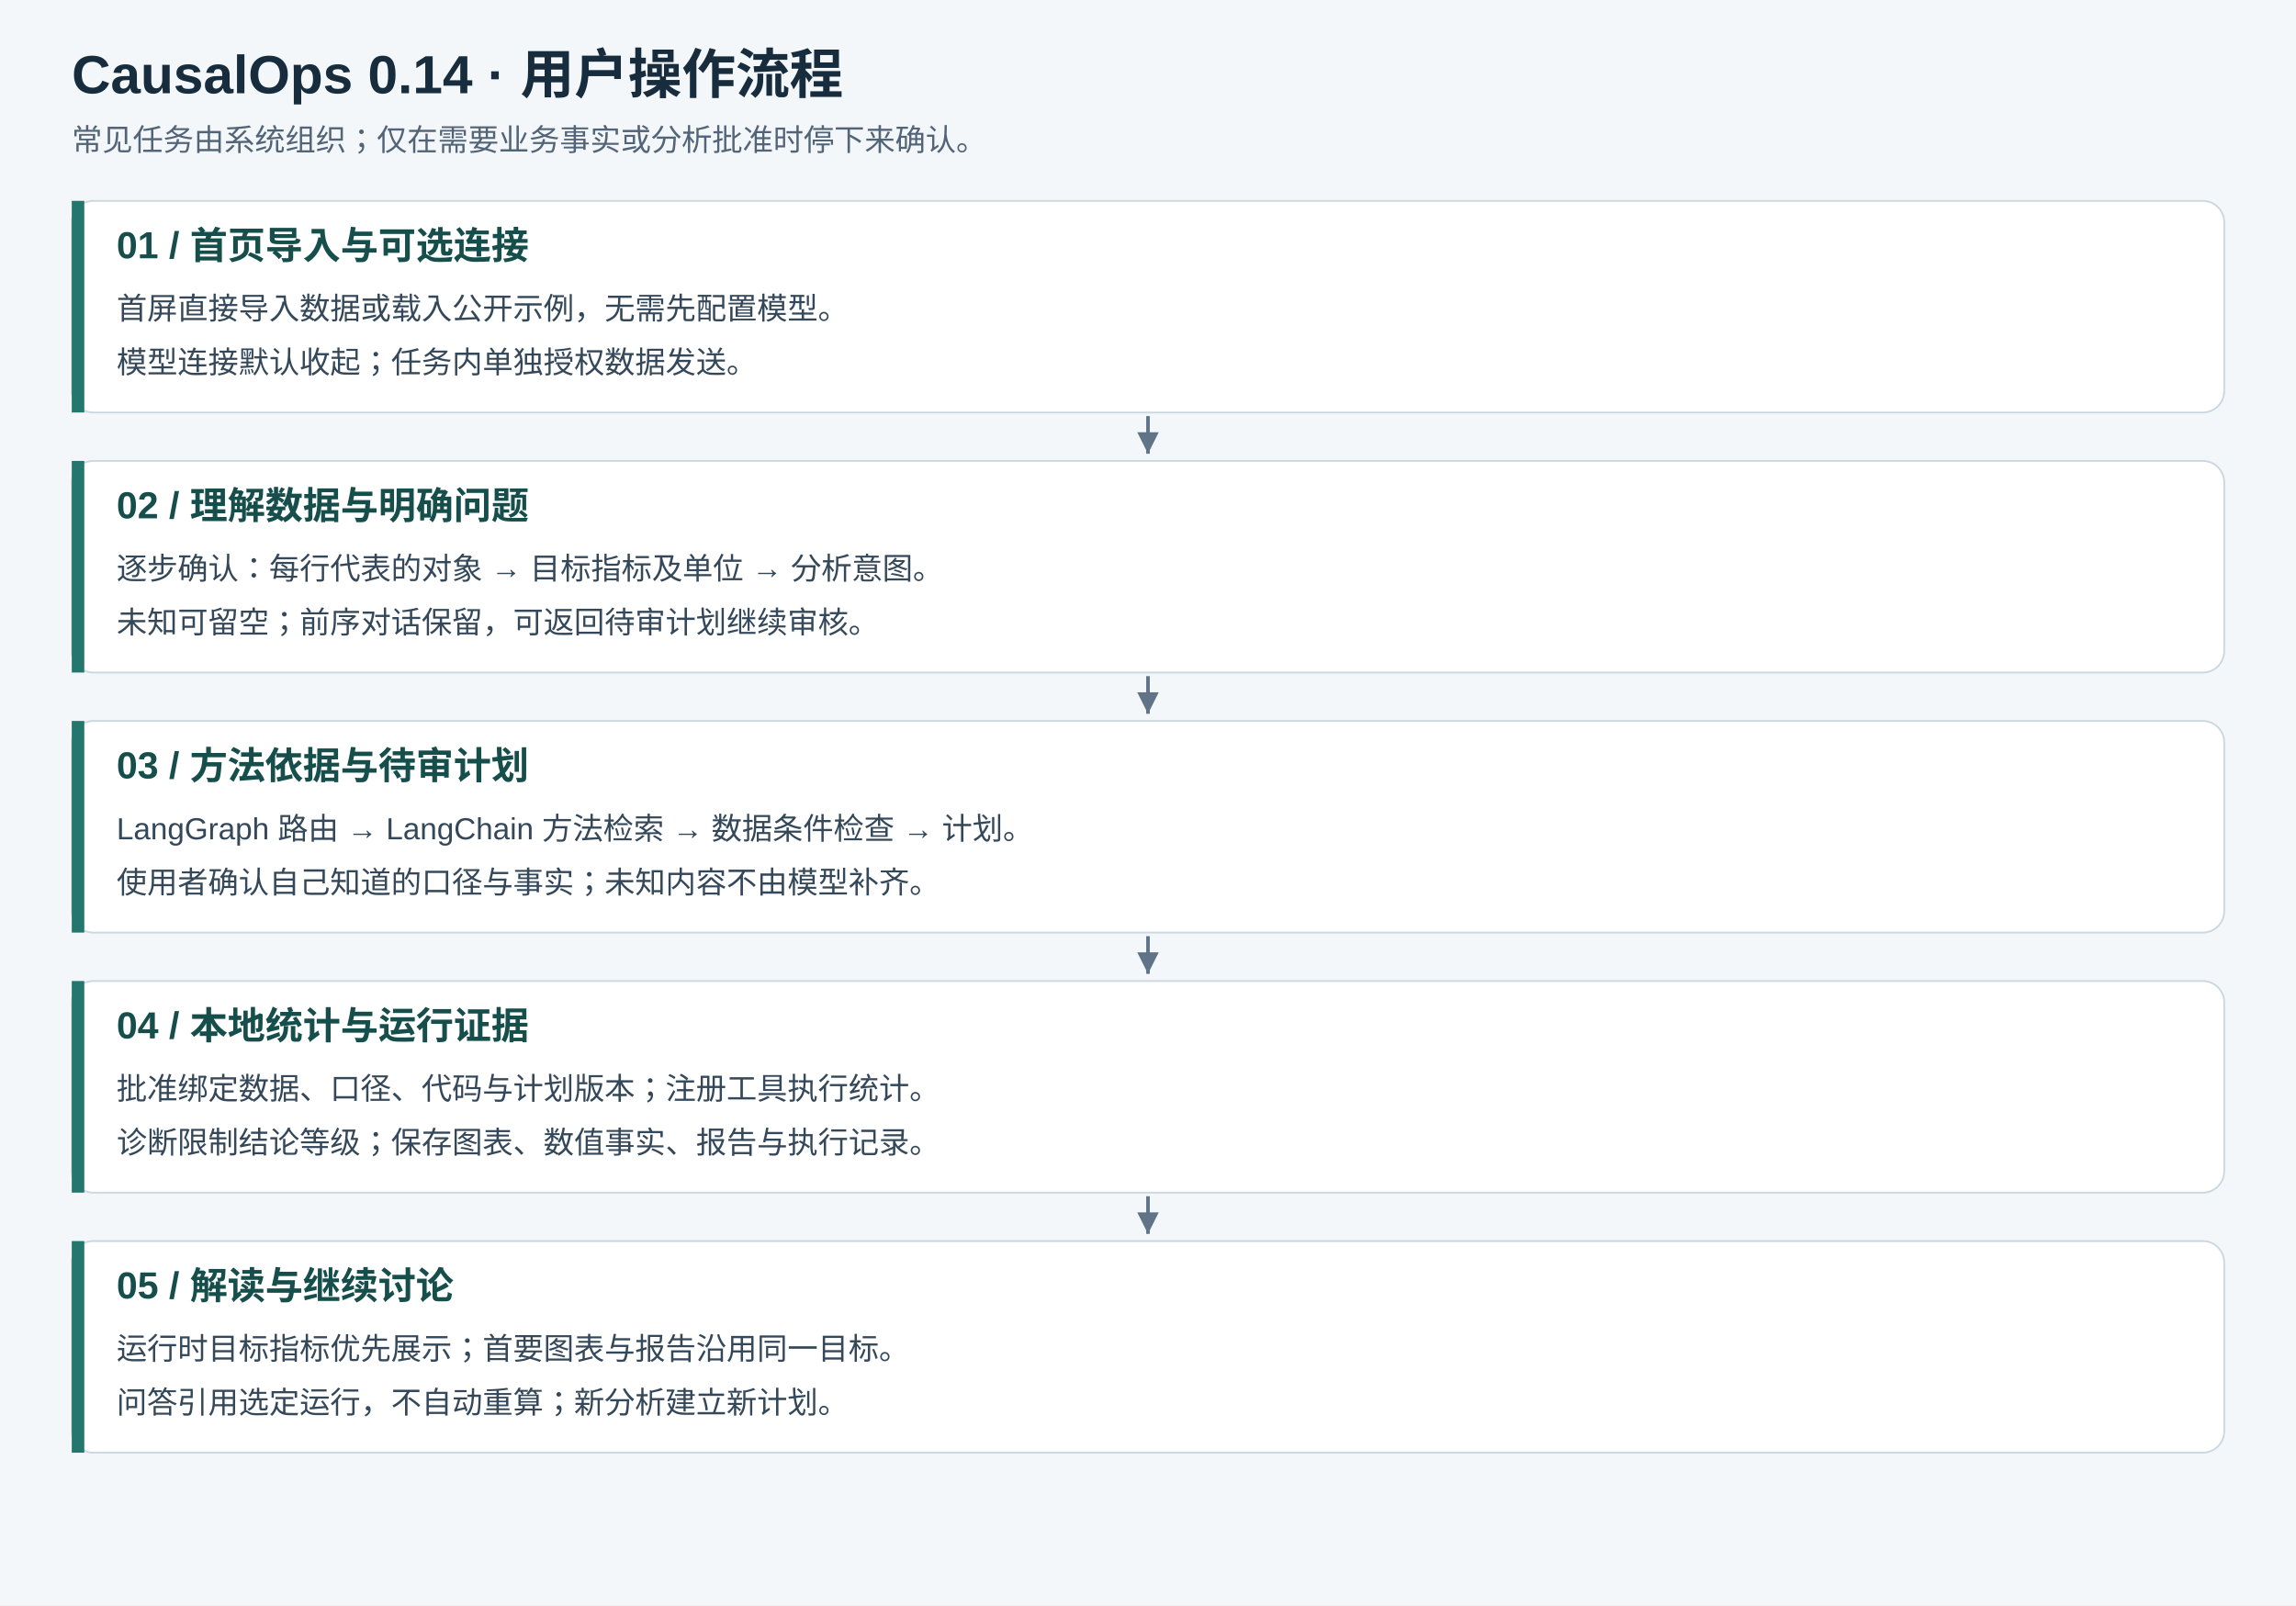
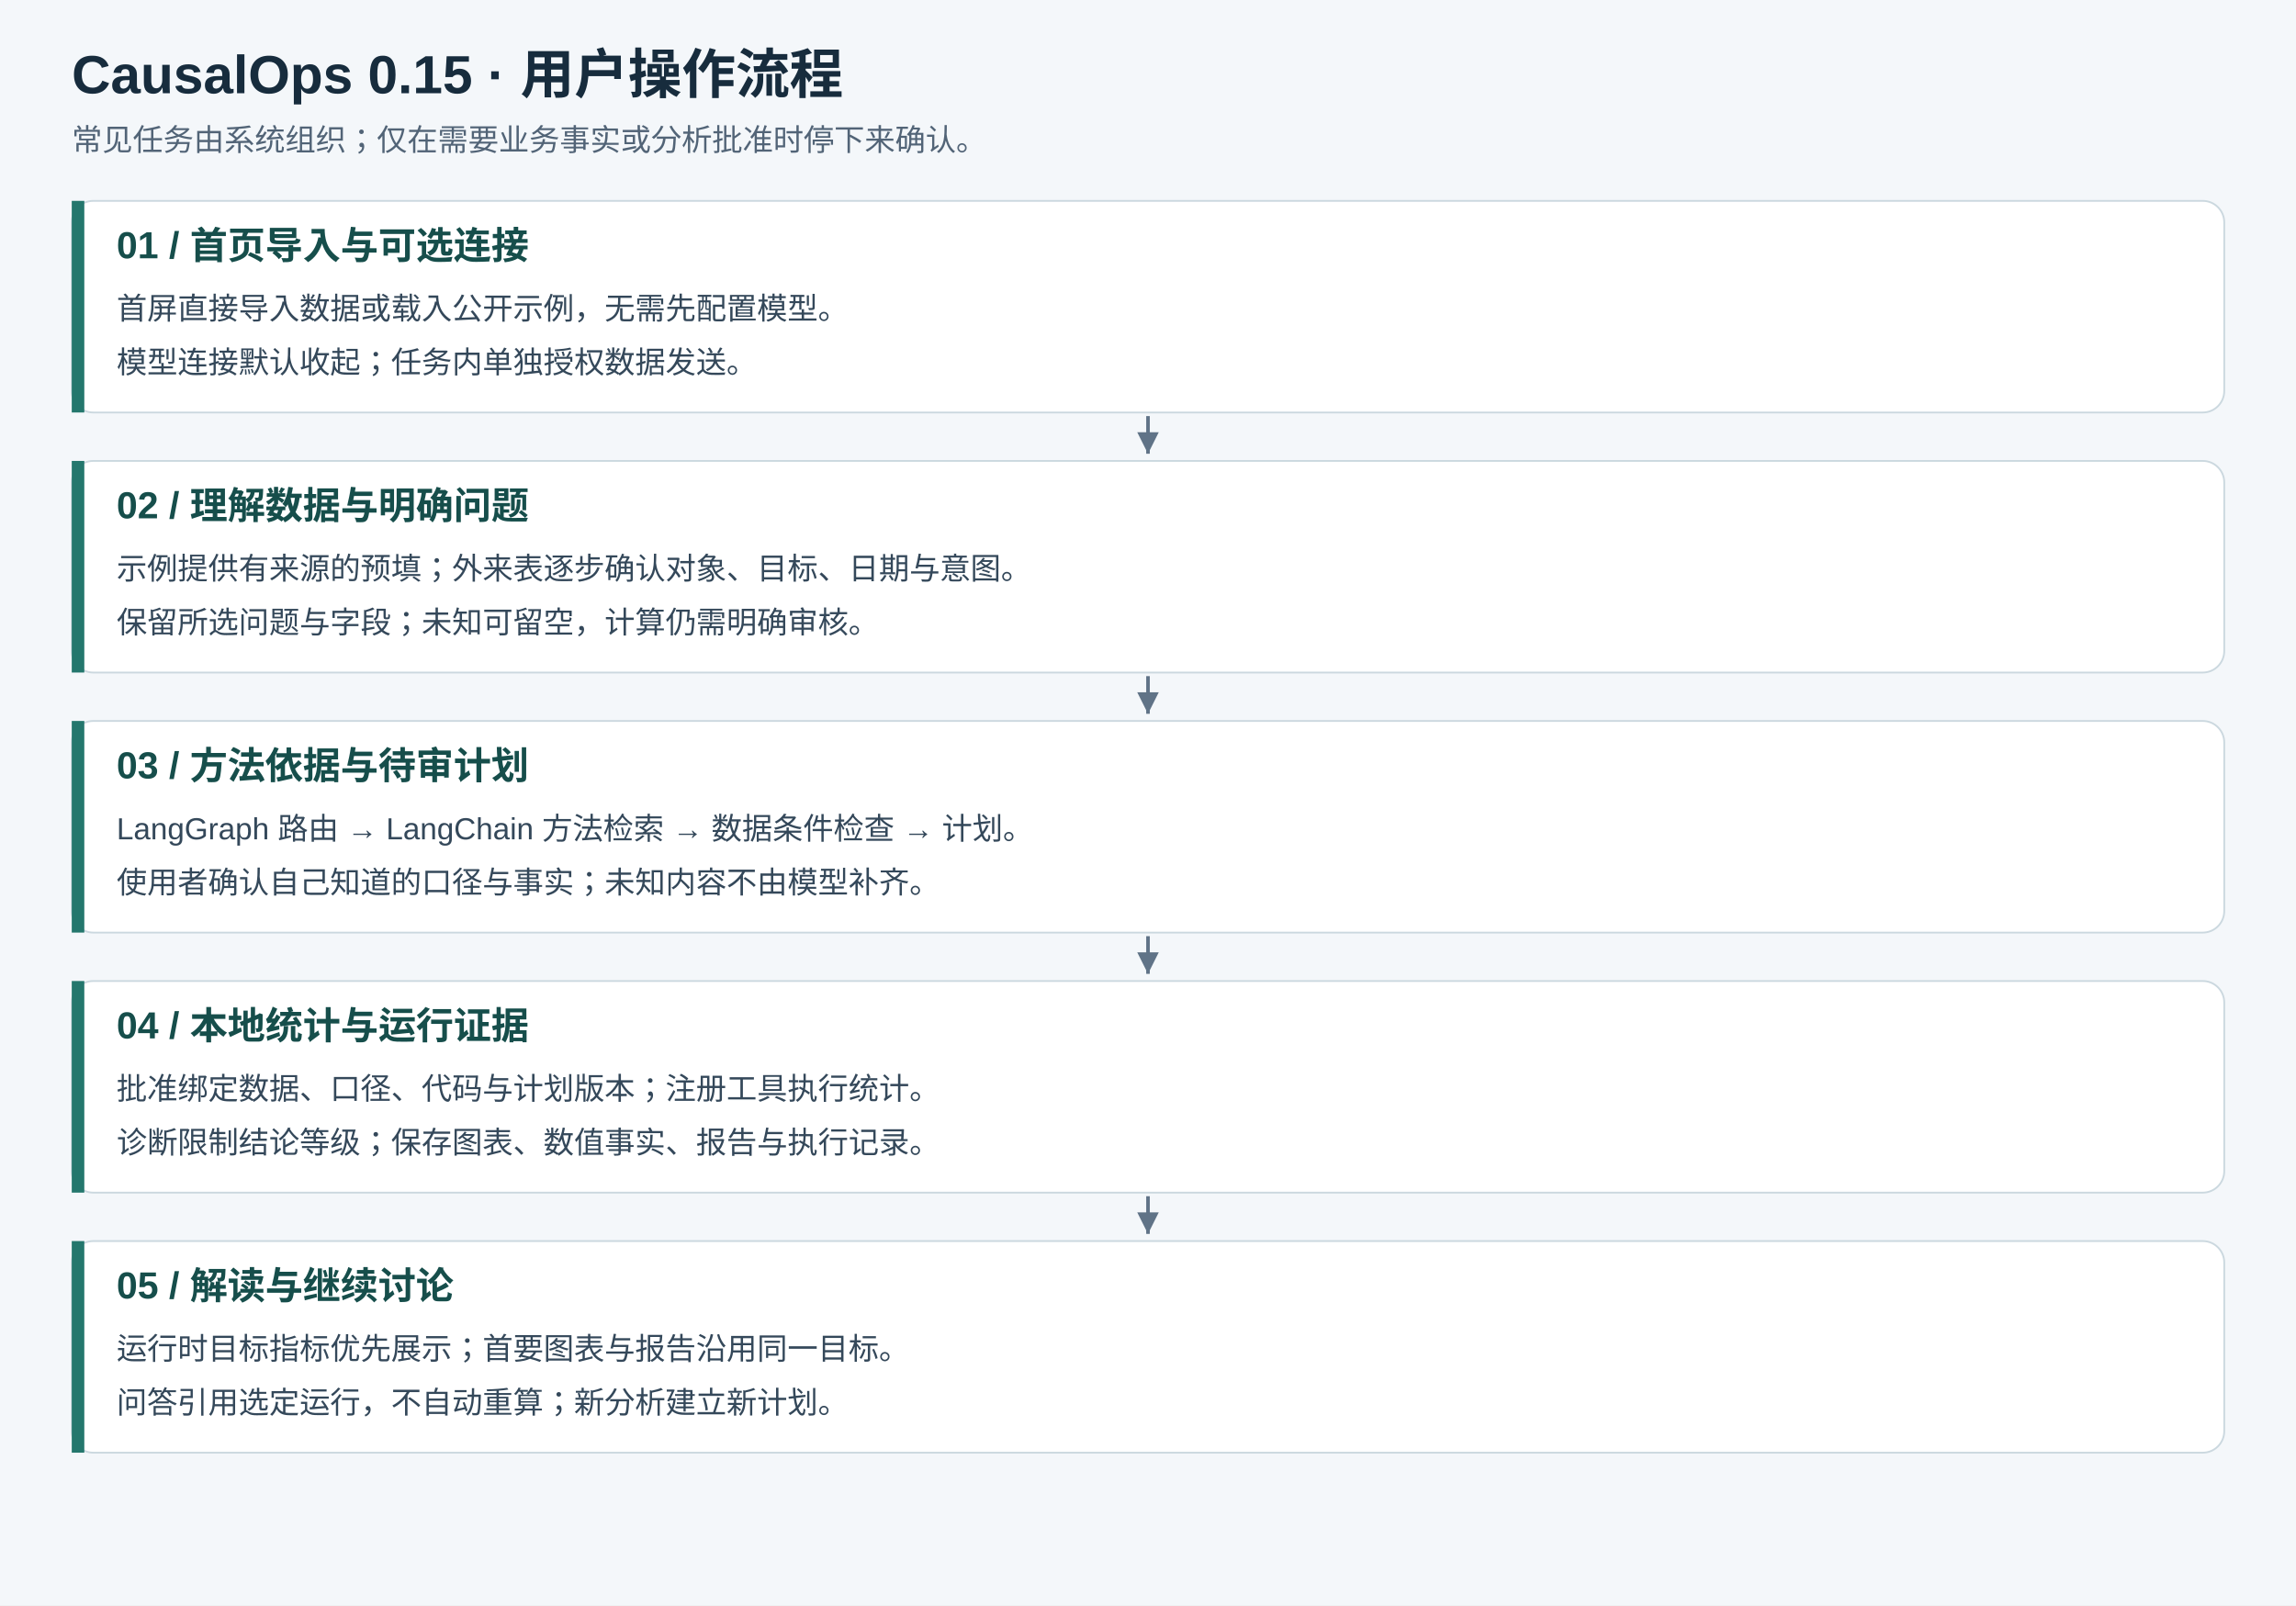
<svg xmlns="http://www.w3.org/2000/svg" width="1280" height="895" viewBox="0 0 1280 895" role="img" aria-labelledby="title desc">
  <defs>
    <marker id="arrow" markerWidth="8" markerHeight="8" refX="6" refY="3" orient="auto">
      <path d="M0,0 L0,6 L6,3 Z" fill="#607387" />
    </marker>
  </defs>
  <style>text{font-family:Microsoft YaHei,Arial,sans-serif}.title{font-size:30px;font-weight:700;fill:#172c3d}.sub{font-size:17px;fill:#526477}.head{font-size:21px;font-weight:700;fill:#164e4b}.line{font-size:17px;fill:#34485a}</style>
  <rect width="1280" height="895" fill="#f4f7fa" />
-   <text class="title" x="40" y="52">CausalOps 0.14 · 用户操作流程</text>
+   <text class="title" x="40" y="52">CausalOps 0.15 · 用户操作流程</text>
  <text class="sub" x="40" y="84">常见任务由系统组织；仅在需要业务事实或分析批准时停下来确认。</text>
  <rect x="40" y="112" width="1200" height="118" rx="12" fill="white" stroke="#cbd8df" />
  <rect x="40" y="112" width="7" height="118" fill="#24776d" />
  <text class="head" x="65" y="144">01 / 首页导入与可选连接</text>
  <text class="line" x="65" y="178">首屏直接导入数据或载入公开示例，无需先配置模型。</text>
  <text class="line" x="65" y="208">模型连接默认收起；任务内单独授权数据发送。</text>
  <path d="M640 232 L640 253" stroke="#607387" stroke-width="2" marker-end="url(#arrow)" />
  <rect x="40" y="257" width="1200" height="118" rx="12" fill="white" stroke="#cbd8df" />
  <rect x="40" y="257" width="7" height="118" fill="#24776d" />
  <text class="head" x="65" y="289">02 / 理解数据与明确问题</text>
-   <text class="line" x="65" y="323">逐步确认：每行代表的对象 → 目标指标及单位 → 分析意图。</text>
-   <text class="line" x="65" y="353">未知可留空；前序对话保留，可返回待审计划继续审核。</text>
+   <text class="line" x="65" y="323">示例提供有来源的预填；外来表逐步确认对象、目标、日期与意图。</text>
+   <text class="line" x="65" y="353">保留所选问题与字段；未知可留空，计算仍需明确审核。</text>
  <path d="M640 377 L640 398" stroke="#607387" stroke-width="2" marker-end="url(#arrow)" />
  <rect x="40" y="402" width="1200" height="118" rx="12" fill="white" stroke="#cbd8df" />
  <rect x="40" y="402" width="7" height="118" fill="#24776d" />
  <text class="head" x="65" y="434">03 / 方法依据与待审计划</text>
  <text class="line" x="65" y="468">LangGraph 路由 → LangChain 方法检索 → 数据条件检查 → 计划。</text>
  <text class="line" x="65" y="498">使用者确认自己知道的口径与事实；未知内容不由模型补齐。</text>
  <path d="M640 522 L640 543" stroke="#607387" stroke-width="2" marker-end="url(#arrow)" />
  <rect x="40" y="547" width="1200" height="118" rx="12" fill="white" stroke="#cbd8df" />
  <rect x="40" y="547" width="7" height="118" fill="#24776d" />
  <text class="head" x="65" y="579">04 / 本地统计与运行证据</text>
  <text class="line" x="65" y="613">批准绑定数据、口径、代码与计划版本；注册工具执行统计。</text>
  <text class="line" x="65" y="643">诊断限制结论等级；保存图表、数值事实、报告与执行记录。</text>
  <path d="M640 667 L640 688" stroke="#607387" stroke-width="2" marker-end="url(#arrow)" />
  <rect x="40" y="692" width="1200" height="118" rx="12" fill="white" stroke="#cbd8df" />
  <rect x="40" y="692" width="7" height="118" fill="#24776d" />
  <text class="head" x="65" y="724">05 / 解读与继续讨论</text>
  <text class="line" x="65" y="758">运行时目标指标优先展示；首要图表与报告沿用同一目标。</text>
  <text class="line" x="65" y="788">问答引用选定运行，不自动重算；新分析建立新计划。</text>
</svg>
